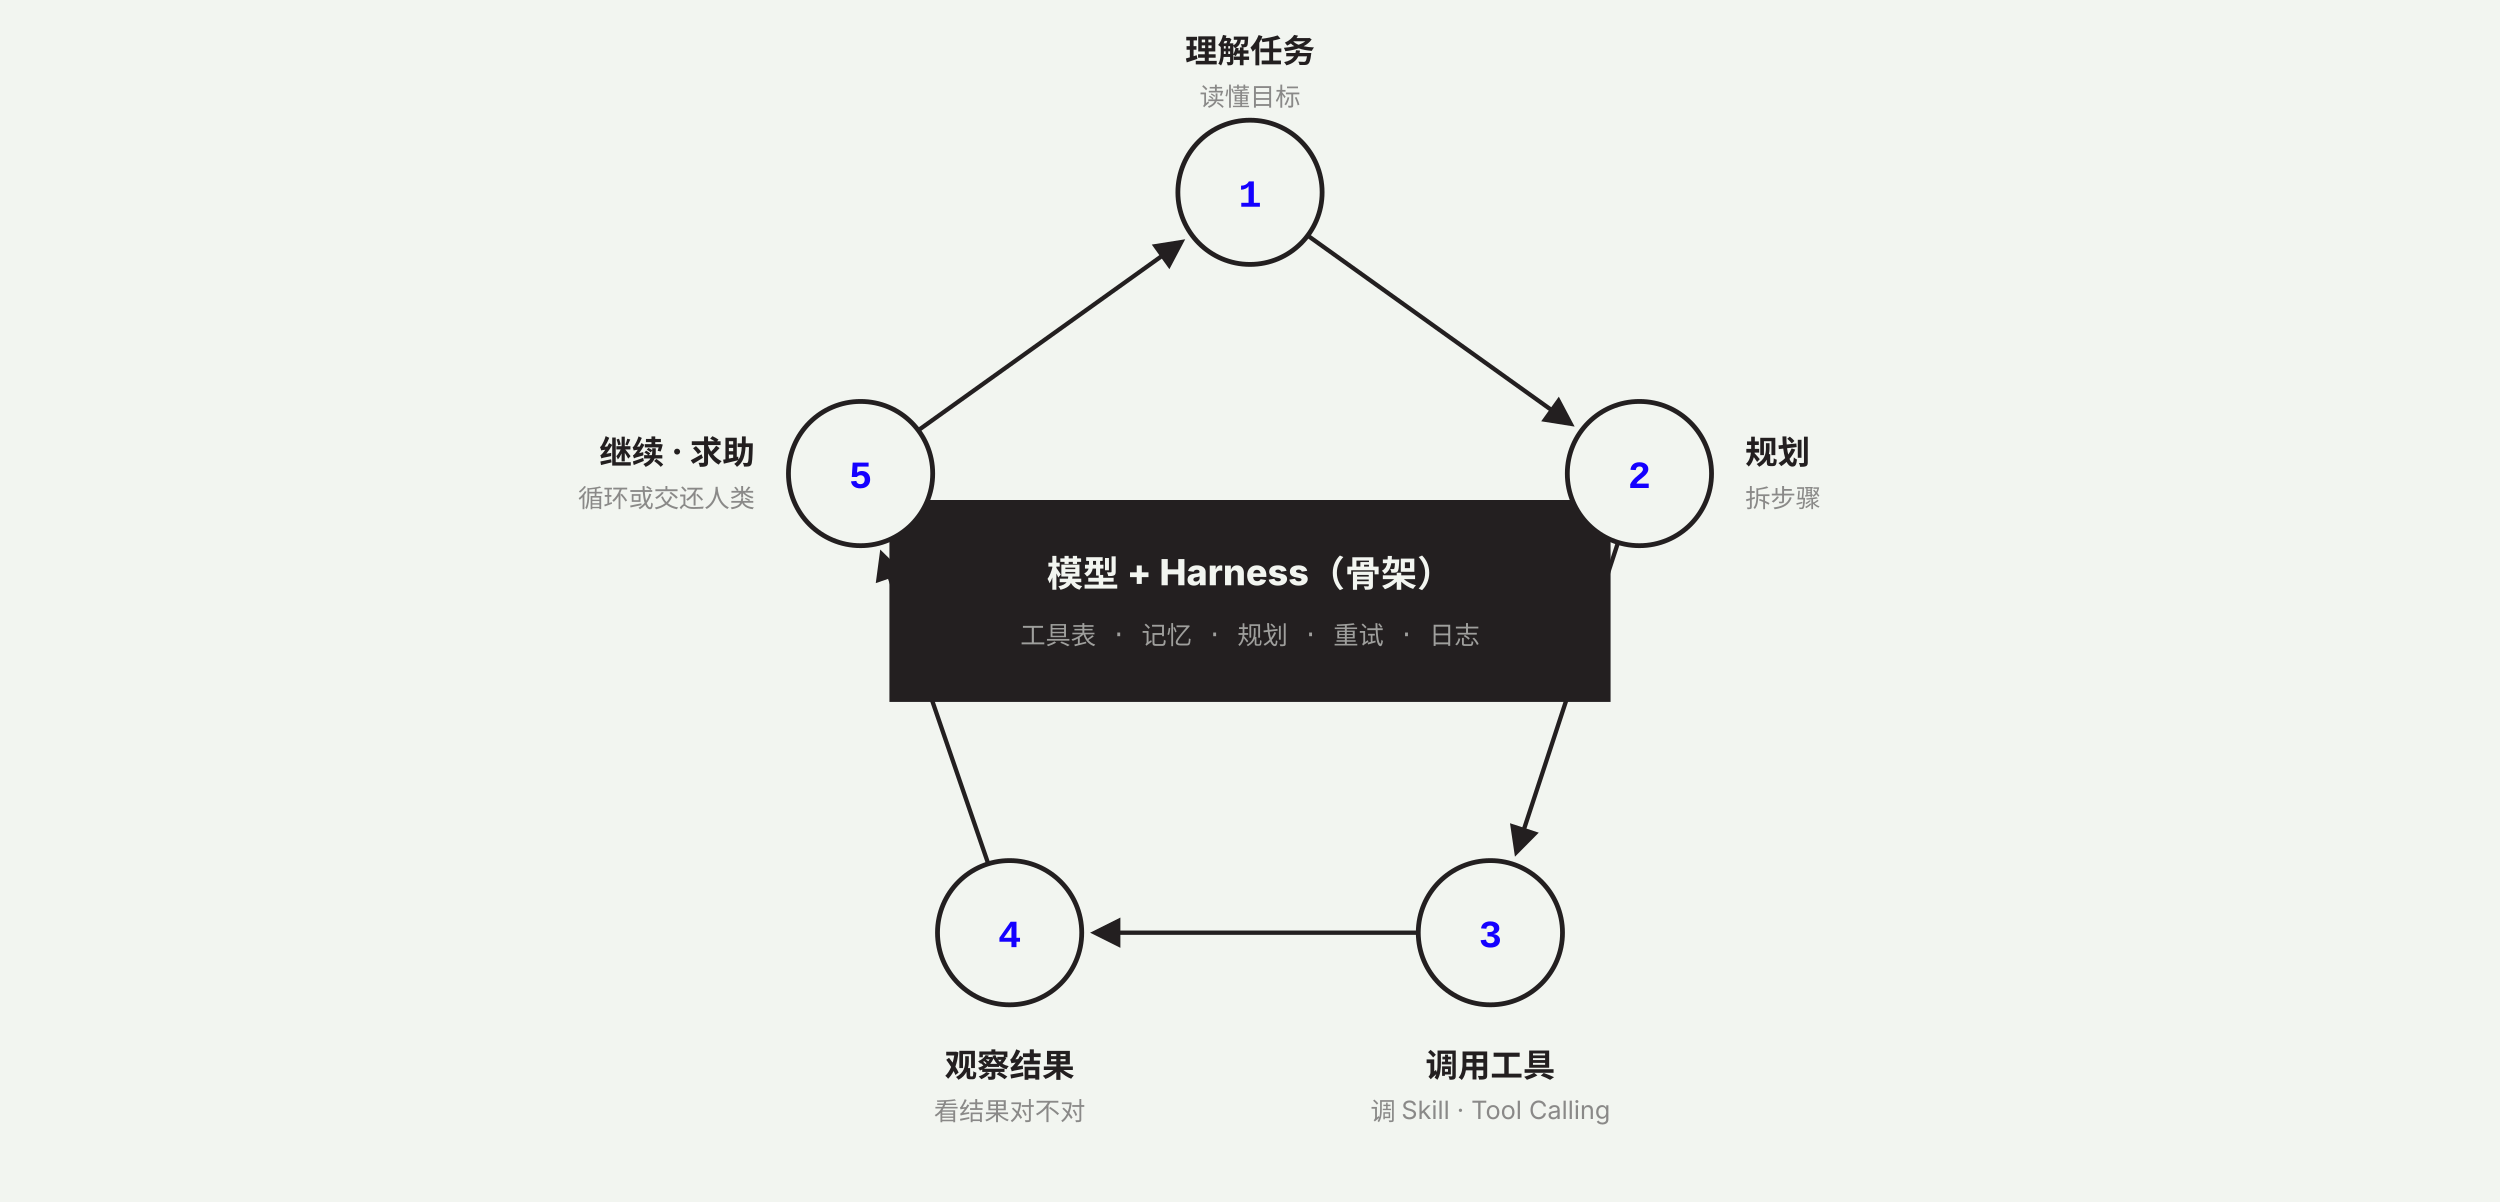
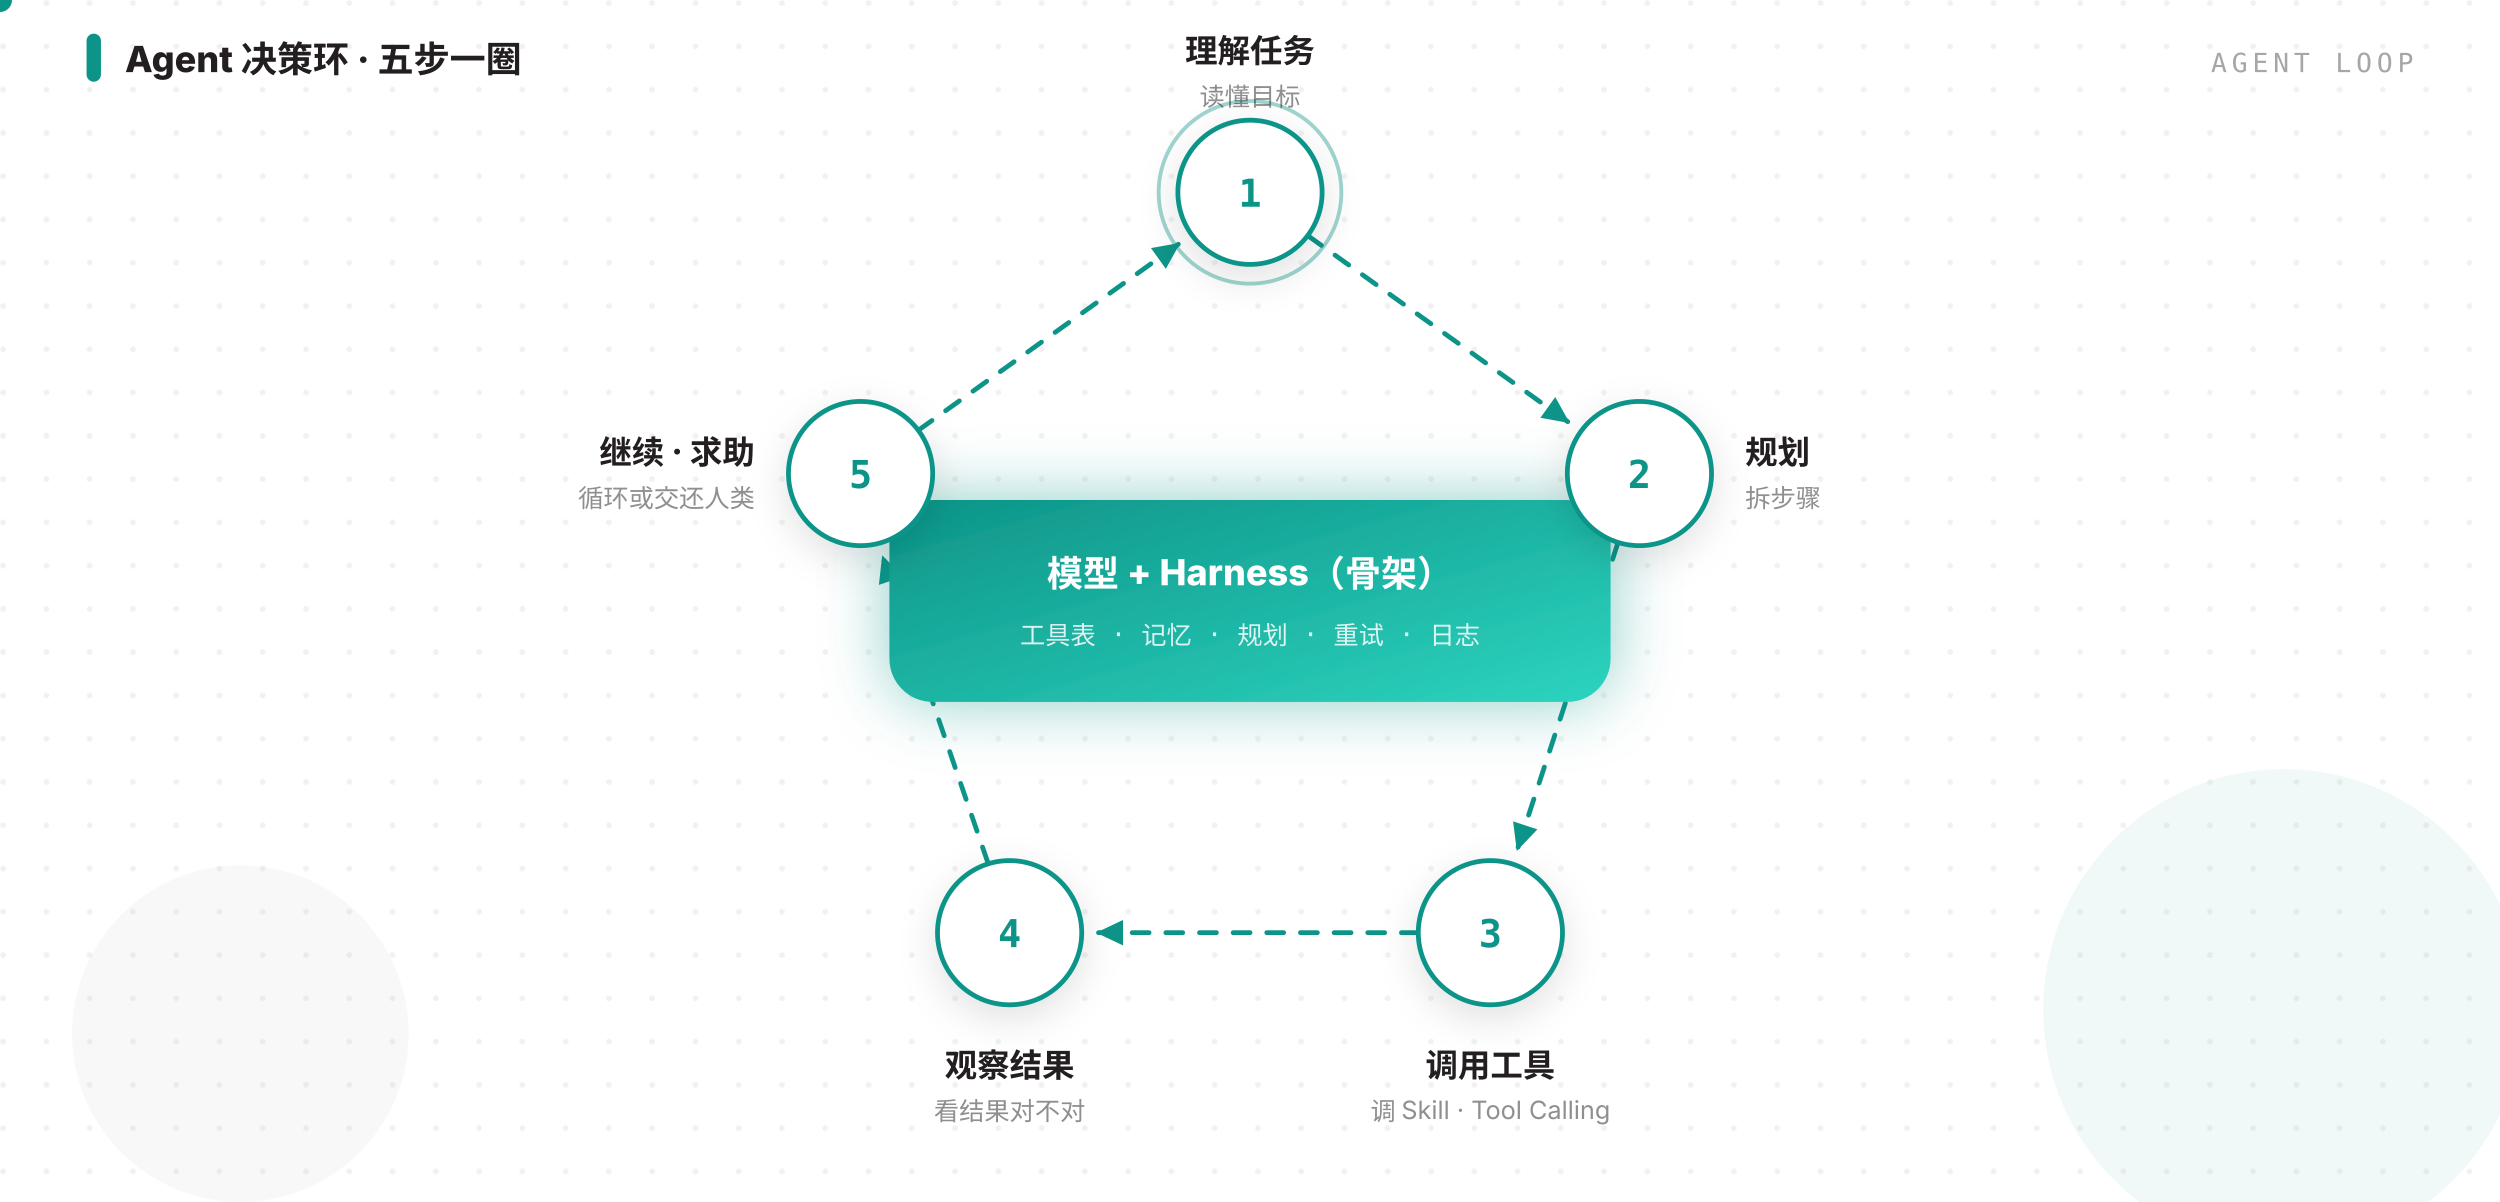
- <svg xmlns="http://www.w3.org/2000/svg" viewBox="0 0 1040 500" font-family="-apple-system,BlinkMacSystemFont,'PingFang SC','Hiragino Sans GB','Microsoft YaHei',sans-serif" role="img" aria-label="Agent 决策环">
-   <rect width="1040" height="500" fill="#f2f5f0" />
+ <svg xmlns="http://www.w3.org/2000/svg" viewBox="0 0 1040 500" role="img" aria-label="Agent 决策环">
  <defs>
-     <marker id="dgarrow" viewBox="0 0 10 10" refX="8" refY="5" markerWidth="7" markerHeight="7" orient="auto-start-reverse">
-       <path d="M0 0 L10 5 L0 10 z" fill="#231f20" />
+     <linearGradient id="al-teal" x1="0" y1="0" x2="1" y2="1">
+       <stop offset="0%" stop-color="#0d9488" />
+       <stop offset="100%" stop-color="#2dd4bf" />
+     </linearGradient>
+     <pattern id="al-dots" width="18" height="18" patternUnits="userSpaceOnUse">
+       <circle cx="1.3" cy="1.3" r="1.2" fill="rgba(35,31,32,.06)" />
+     </pattern>
+     <filter id="al-sh" x="-40%" y="-40%" width="180%" height="180%">
+       <feDropShadow dx="0" dy="5" stdDeviation="8" flood-color="#231f20" flood-opacity=".12" />
+     </filter>
+     <filter id="al-glow" x="-60%" y="-60%" width="220%" height="220%">
+       <feDropShadow dx="0" dy="0" stdDeviation="14" flood-color="#0d9488" flood-opacity=".45" />
+     </filter>
+     <marker id="al-arr" viewBox="0 0 10 10" refX="8" refY="5" markerWidth="7" markerHeight="7" orient="auto-start-reverse">
+       <path d="M0 1.2 L8 5 L0 8.8 Z" fill="#0d9488" />
    </marker>
+     <path id="al-loop" d="M520 80 L682 197 L620 388 L420 388 L358 197 Z" fill="none" stroke="none" />
  </defs>
-   <g stroke="#231f20" stroke-width="1.8" fill="none">
-     <line x1="544" y1="98" x2="653" y2="176" marker-end="url(#dgarrow)" />
-     <line x1="673" y1="226" x2="631" y2="354" marker-end="url(#dgarrow)" />
-     <line x1="590" y1="388" x2="456" y2="388" marker-end="url(#dgarrow)" />
-     <line x1="411" y1="359" x2="367" y2="231" marker-end="url(#dgarrow)" />
-     <line x1="382" y1="179" x2="491" y2="101" marker-end="url(#dgarrow)" />
+   <rect width="1040" height="500" fill="#ffffff" />
+   <rect width="1040" height="500" fill="url(#al-dots)" />
+   <circle cx="950" cy="420" r="100" fill="rgba(13,148,136,.06)">
+     <animate attributeName="r" values="100;118;100" dur="10s" repeatCount="indefinite" />
+   </circle>
+   <circle cx="100" cy="430" r="70" fill="rgba(35,31,32,.03)">
+     <animate attributeName="r" values="70;82;70" dur="12s" repeatCount="indefinite" />
+   </circle>
+   <g font-family="-apple-system,BlinkMacSystemFont,'PingFang SC',sans-serif">
+     <rect x="36" y="14" width="6" height="20" rx="3" fill="#0d9488" />
+     <text x="52" y="30" font-size="15" font-weight="800" fill="#231f20">Agent 决策环 · 五步一圈</text>
+     <text x="1004" y="30" text-anchor="end" font-family="'SF Mono',Menlo,monospace" font-size="11" letter-spacing="2" fill="rgba(35,31,32,.4)">AGENT LOOP</text>
  </g>
-   <rect x="370" y="208" width="300" height="84" fill="#231f20" />
-   <text x="520" y="244" text-anchor="middle" font-size="15" font-weight="800" fill="#f2f5f0">模型 + Harness（骨架）</text>
-   <text x="520" y="268" text-anchor="middle" font-size="10.5" fill="rgba(242,245,240,.6)" style="font-family:'SF Mono','JetBrains Mono',Menlo,Consolas,'Courier New',monospace">工具表 · 记忆 · 规划 · 重试 · 日志</text>
-   <g>
-     <circle cx="520" cy="80" r="30" fill="#f2f5f0" stroke="#231f20" stroke-width="2" />
-     <text x="520" y="86" text-anchor="middle" font-size="16" font-weight="700" fill="#1400ff" style="font-family:'SF Mono','JetBrains Mono',Menlo,Consolas,'Courier New',monospace">1</text>
-     <text x="520" y="26" text-anchor="middle" font-size="13.5" font-weight="800" fill="#231f20">理解任务</text>
-     <text x="520" y="44" text-anchor="middle" font-size="10.5" fill="rgba(35,31,32,.5)">读懂目标</text>
+   <g stroke="#0d9488" stroke-width="2" fill="none" stroke-linecap="round" stroke-dasharray="7 7">
+     <line x1="544" y1="98" x2="653" y2="176" marker-end="url(#al-arr)">
+       <animate attributeName="stroke-dashoffset" from="14" to="0" dur="0.8s" repeatCount="indefinite" />
+     </line>
+     <line x1="673" y1="226" x2="631" y2="354" marker-end="url(#al-arr)">
+       <animate attributeName="stroke-dashoffset" from="14" to="0" dur="0.8s" repeatCount="indefinite" />
+     </line>
+     <line x1="590" y1="388" x2="456" y2="388" marker-end="url(#al-arr)">
+       <animate attributeName="stroke-dashoffset" from="14" to="0" dur="0.8s" repeatCount="indefinite" />
+     </line>
+     <line x1="411" y1="359" x2="367" y2="231" marker-end="url(#al-arr)">
+       <animate attributeName="stroke-dashoffset" from="14" to="0" dur="0.8s" repeatCount="indefinite" />
+     </line>
+     <line x1="382" y1="179" x2="491" y2="101" marker-end="url(#al-arr)">
+       <animate attributeName="stroke-dashoffset" from="14" to="0" dur="0.8s" repeatCount="indefinite" />
+     </line>
  </g>
-   <g>
-     <circle cx="682" cy="197" r="30" fill="#f2f5f0" stroke="#231f20" stroke-width="2" />
-     <text x="682" y="203" text-anchor="middle" font-size="16" font-weight="700" fill="#1400ff" style="font-family:'SF Mono','JetBrains Mono',Menlo,Consolas,'Courier New',monospace">2</text>
-     <text x="726" y="193" font-size="13.5" font-weight="800" fill="#231f20">规划</text>
-     <text x="726" y="211" font-size="10.5" fill="rgba(35,31,32,.5)">拆步骤</text>
+   <circle r="5" fill="#0d9488">
+     <animateMotion dur="7s" repeatCount="indefinite">
+       <mpath href="#al-loop" />
+     </animateMotion>
+     <animate attributeName="opacity" values="0;.9;.9;0" keyTimes="0;.08;.9;1" dur="7s" repeatCount="indefinite" />
+   </circle>
+   <g font-family="-apple-system,BlinkMacSystemFont,'PingFang SC',sans-serif" transform="translate(370,208)">
+     <rect width="300" height="84" rx="18" fill="url(#al-teal)" filter="url(#al-glow)" />
+     <text x="150" y="36" text-anchor="middle" font-size="15" font-weight="800" fill="#fff">模型 + Harness（骨架）</text>
+     <text x="150" y="60" text-anchor="middle" font-size="10.5" font-family="'SF Mono',Menlo,monospace" fill="rgba(255,255,255,.85)">工具表 · 记忆 · 规划 · 重试 · 日志</text>
  </g>
-   <g>
-     <circle cx="620" cy="388" r="30" fill="#f2f5f0" stroke="#231f20" stroke-width="2" />
-     <text x="620" y="394" text-anchor="middle" font-size="16" font-weight="700" fill="#1400ff" style="font-family:'SF Mono','JetBrains Mono',Menlo,Consolas,'Courier New',monospace">3</text>
-     <text x="620" y="448" text-anchor="middle" font-size="13.5" font-weight="800" fill="#231f20">调用工具</text>
-     <text x="620" y="466" text-anchor="middle" font-size="10.5" fill="rgba(35,31,32,.5)">调 Skill · Tool Calling</text>
-   </g>
-   <g>
-     <circle cx="420" cy="388" r="30" fill="#f2f5f0" stroke="#231f20" stroke-width="2" />
-     <text x="420" y="394" text-anchor="middle" font-size="16" font-weight="700" fill="#1400ff" style="font-family:'SF Mono','JetBrains Mono',Menlo,Consolas,'Courier New',monospace">4</text>
-     <text x="420" y="448" text-anchor="middle" font-size="13.5" font-weight="800" fill="#231f20">观察结果</text>
-     <text x="420" y="466" text-anchor="middle" font-size="10.5" fill="rgba(35,31,32,.5)">看结果对不对</text>
-   </g>
-   <g>
-     <circle cx="358" cy="197" r="30" fill="#f2f5f0" stroke="#231f20" stroke-width="2" />
-     <text x="358" y="203" text-anchor="middle" font-size="16" font-weight="700" fill="#1400ff" style="font-family:'SF Mono','JetBrains Mono',Menlo,Consolas,'Courier New',monospace">5</text>
-     <text x="314" y="193" text-anchor="end" font-size="13.5" font-weight="800" fill="#231f20">继续 · 求助</text>
-     <text x="314" y="211" text-anchor="end" font-size="10.5" fill="rgba(35,31,32,.5)">循环或交还人类</text>
+   <g font-family="-apple-system,BlinkMacSystemFont,'PingFang SC',sans-serif">
+     <g>
+       <circle cx="520" cy="80" r="38" fill="none" stroke="#0d9488" stroke-width="1.6" opacity=".4">
+         <animate attributeName="r" values="34;44;34" dur="2.6s" repeatCount="indefinite" />
+         <animate attributeName="opacity" values=".45;.1;.45" dur="2.6s" repeatCount="indefinite" />
+       </circle>
+       <circle cx="520" cy="80" r="30" fill="#fff" stroke="#0d9488" stroke-width="2" filter="url(#al-sh)" />
+       <text x="520" y="86" text-anchor="middle" font-size="16" font-weight="700" fill="#0d9488" font-family="'SF Mono',Menlo,monospace">1</text>
+       <text x="520" y="26" text-anchor="middle" font-size="13.5" font-weight="800" fill="#231f20">理解任务</text>
+       <text x="520" y="44" text-anchor="middle" font-size="10.5" fill="rgba(35,31,32,.5)">读懂目标</text>
+     </g>
+     <g>
+       <circle cx="682" cy="197" r="30" fill="#fff" stroke="#0d9488" stroke-width="2" filter="url(#al-sh)" />
+       <text x="682" y="203" text-anchor="middle" font-size="16" font-weight="700" fill="#0d9488" font-family="'SF Mono',Menlo,monospace">2</text>
+       <text x="726" y="193" font-size="13.5" font-weight="800" fill="#231f20">规划</text>
+       <text x="726" y="211" font-size="10.5" fill="rgba(35,31,32,.5)">拆步骤</text>
+     </g>
+     <g>
+       <circle cx="620" cy="388" r="30" fill="#fff" stroke="#0d9488" stroke-width="2" filter="url(#al-sh)" />
+       <text x="620" y="394" text-anchor="middle" font-size="16" font-weight="700" fill="#0d9488" font-family="'SF Mono',Menlo,monospace">3</text>
+       <text x="620" y="448" text-anchor="middle" font-size="13.5" font-weight="800" fill="#231f20">调用工具</text>
+       <text x="620" y="466" text-anchor="middle" font-size="10.5" fill="rgba(35,31,32,.5)">调 Skill · Tool Calling</text>
+     </g>
+     <g>
+       <circle cx="420" cy="388" r="30" fill="#fff" stroke="#0d9488" stroke-width="2" filter="url(#al-sh)" />
+       <text x="420" y="394" text-anchor="middle" font-size="16" font-weight="700" fill="#0d9488" font-family="'SF Mono',Menlo,monospace">4</text>
+       <text x="420" y="448" text-anchor="middle" font-size="13.5" font-weight="800" fill="#231f20">观察结果</text>
+       <text x="420" y="466" text-anchor="middle" font-size="10.5" fill="rgba(35,31,32,.5)">看结果对不对</text>
+     </g>
+     <g>
+       <circle cx="358" cy="197" r="30" fill="#fff" stroke="#0d9488" stroke-width="2" filter="url(#al-sh)" />
+       <text x="358" y="203" text-anchor="middle" font-size="16" font-weight="700" fill="#0d9488" font-family="'SF Mono',Menlo,monospace">5</text>
+       <text x="314" y="193" text-anchor="end" font-size="13.5" font-weight="800" fill="#231f20">继续 · 求助</text>
+       <text x="314" y="211" text-anchor="end" font-size="10.5" fill="rgba(35,31,32,.5)">循环或交还人类</text>
+     </g>
  </g>
</svg>
